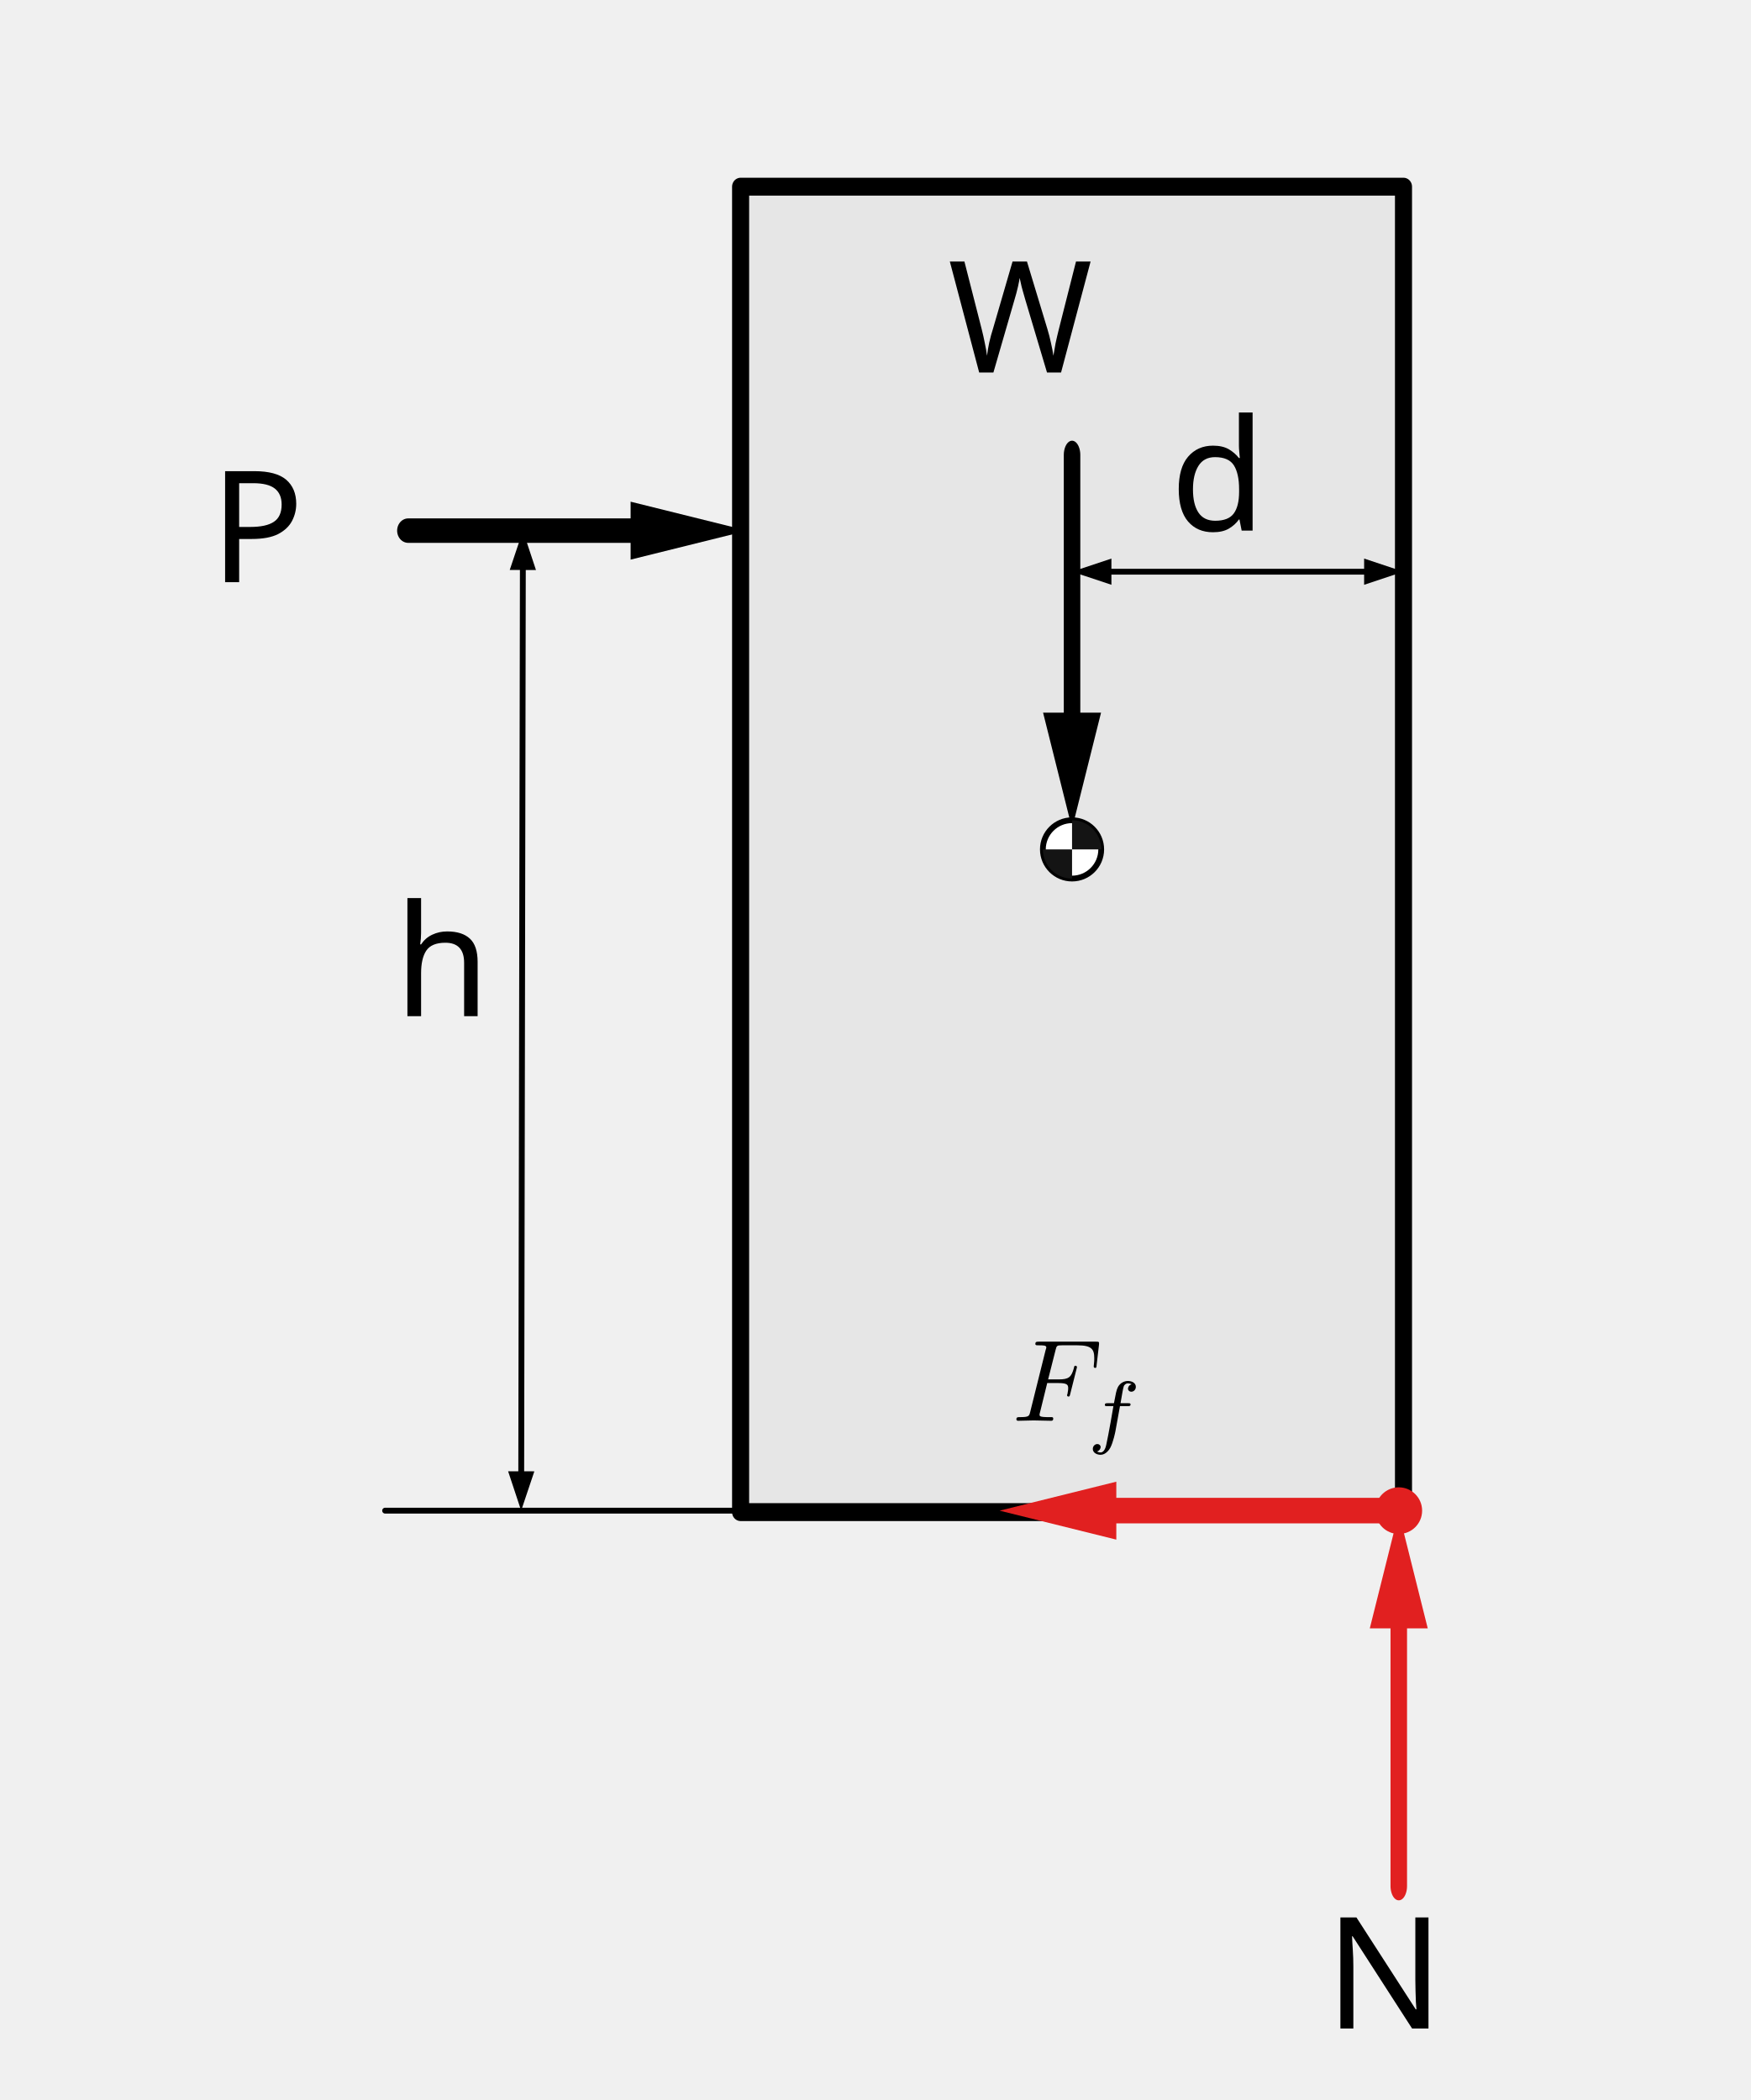
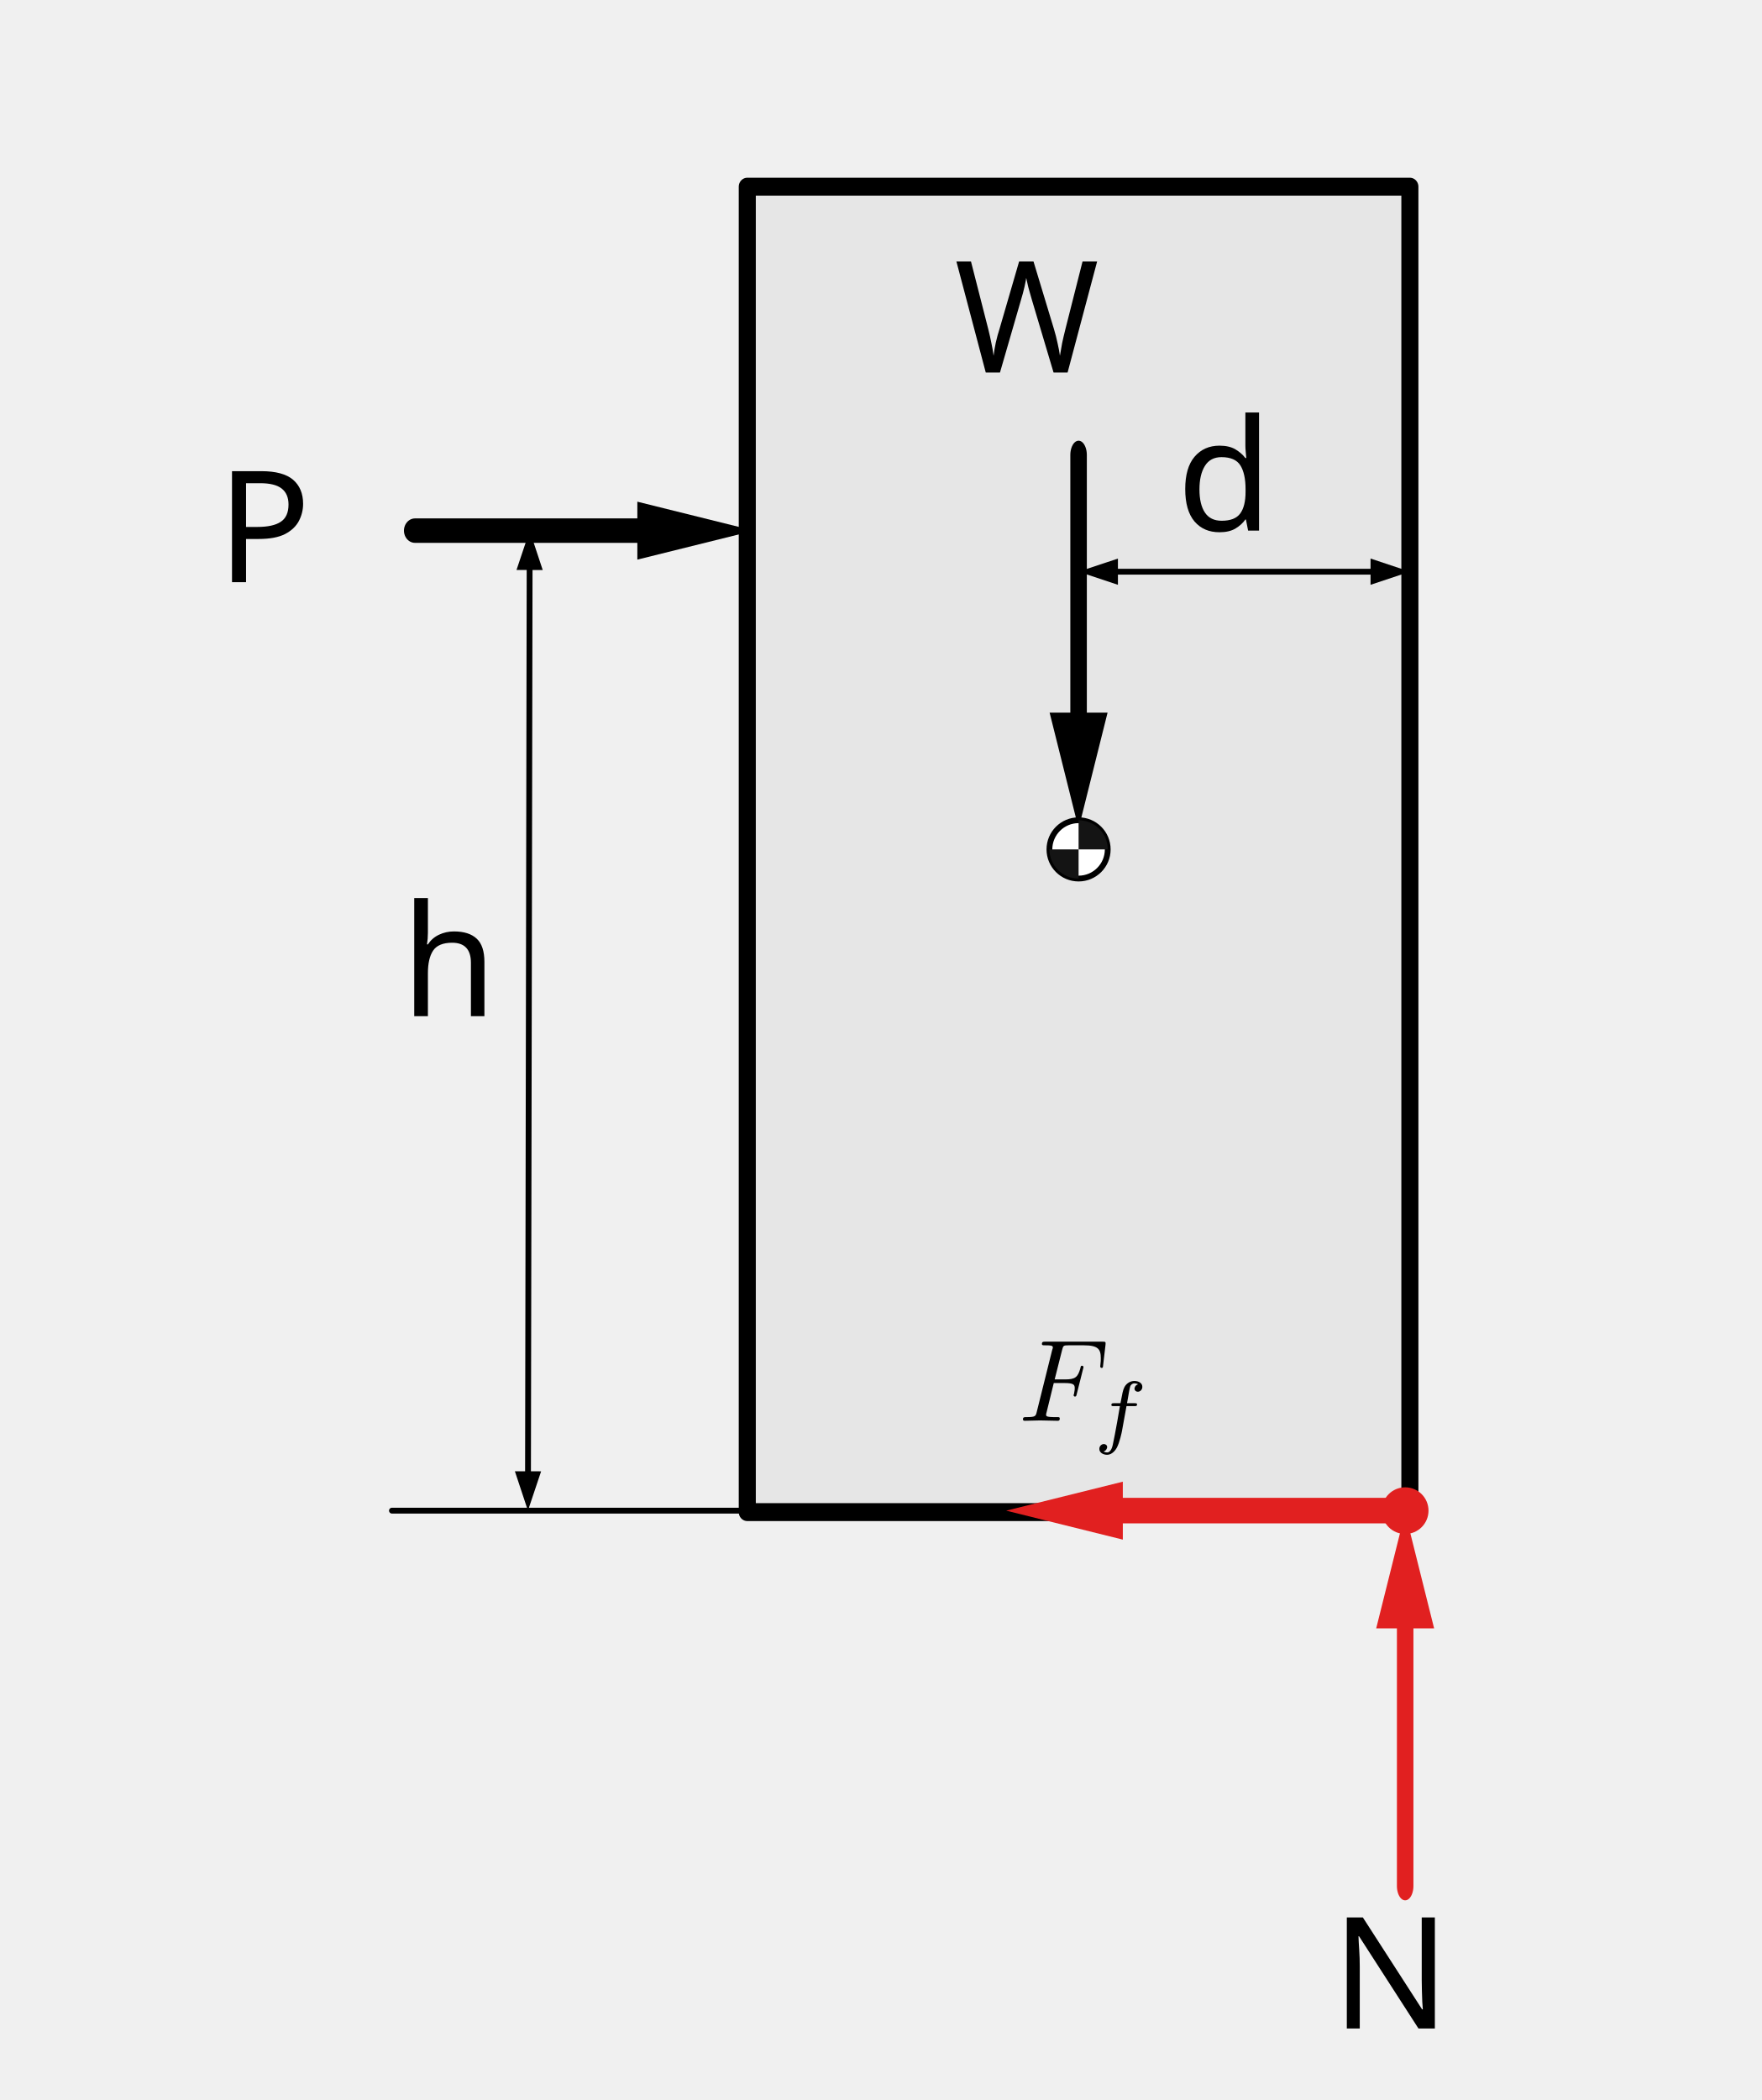
- <svg xmlns="http://www.w3.org/2000/svg" width="100%" height="100%" viewBox="0 0 150 180" version="1.1" xml:space="preserve" style="fill-rule:evenodd;clip-rule:evenodd;stroke-linecap:round;stroke-linejoin:round;stroke-miterlimit:1.5;">
-   <g transform="matrix(1,0,0,1,-1027,-655)">
-     <g transform="matrix(1.27119,0,0,0.878049,368.525,86.9024)">
+ <svg xmlns="http://www.w3.org/2000/svg" width="100%" height="100%" viewBox="0 0 151 180" version="1.1" xml:space="preserve" style="fill-rule:evenodd;clip-rule:evenodd;stroke-linecap:round;stroke-linejoin:round;stroke-miterlimit:1.5;">
+   <g transform="matrix(1,0,0,1,-1033,-655)">
+     <g transform="matrix(1.27119,0,0,0.878049,375.125,86.9024)">
      <rect id="slip-tip-tip" x="518" y="647" width="118" height="205" style="fill:none;" />
      <g id="slip-tip-tip1">
        <g transform="matrix(0.718705,0,0,1.09088,287.629,-56.9395)">
          <rect x="390" y="662" width="62.176" height="118.609" style="fill:rgb(230,230,230);stroke:black;stroke-width:1.6px;" />
        </g>
        <g transform="matrix(0.786667,0,0,1.13889,99.565,-95.5556)">
          <g transform="matrix(-0.879189,-1.46518e-16,1.47523e-16,-1.52401,786.233,809.271)">
            <path d="M184.783,77.605L184.783,62.497" style="fill:none;fill-rule:nonzero;stroke:black;stroke-width:1.61px;stroke-miterlimit:10;" />
          </g>
          <g transform="matrix(-1.745,-2.13701e-16,2.13701e-16,-1.745,946.221,822.142)">
            <path d="M184.783,56.806L186.206,62.497L183.36,62.497L184.783,56.806Z" />
          </g>
        </g>
        <g transform="matrix(0.786667,0,0,1.13889,99.565,-96.6452)">
          <g transform="matrix(1.30397,0,0,1.30397,547.877,379.268)">
            <circle cx="58.204" cy="265.722" r="1.917" style="fill:white;stroke:black;stroke-width:0.38px;" />
          </g>
          <g transform="matrix(1.03748,0,0,1.03748,571.648,455.775)">
            <path d="M47.833,260.233C47.833,261.564 48.912,262.643 50.243,262.643L50.243,260.233L47.833,260.233Z" style="fill:rgb(20,20,20);" />
          </g>
          <g transform="matrix(-1.03748,-1.27055e-16,1.27055e-16,-1.03748,675.9,995.748)">
            <path d="M47.833,260.233C47.833,261.564 48.912,262.643 50.243,262.643L50.243,260.233L47.833,260.233Z" style="fill:rgb(20,20,20);" />
          </g>
        </g>
        <g transform="matrix(0.786667,0,0,1.13889,143.353,-91.1436)">
          <g transform="matrix(1,0,0,1,-44.5782,43.1261)">
            <g transform="matrix(1.00637e-16,-2.04575,1.65479,1.26125e-16,512.123,1112.5)">
              <path d="M184.783,77.605L184.783,62.497" style="fill:none;fill-rule:nonzero;stroke:rgb(225,32,32);stroke-width:1.07px;stroke-miterlimit:10;" />
            </g>
            <g transform="matrix(1.0685e-16,-1.745,1.75697,1.07583e-16,506.677,1056.93)">
              <path d="M184.783,56.806L186.206,62.497L183.36,62.497L184.783,56.806Z" style="fill:rgb(225,32,32);" />
            </g>
          </g>
          <g>
            <g transform="matrix(0.879189,3.88484e-17,3.91149e-17,1.52401,433.65,691.514)">
              <path d="M184.783,77.605L184.783,62.497" style="fill:none;fill-rule:nonzero;stroke:rgb(225,32,32);stroke-width:1.61px;stroke-miterlimit:10;" />
            </g>
            <g transform="matrix(1.745,7.47596e-32,3.69092e-32,1.745,273.662,678.643)">
              <path d="M184.783,56.806L186.206,62.497L183.36,62.497L184.783,56.806Z" style="fill:rgb(225,32,32);" />
            </g>
          </g>
          <g transform="matrix(0.571429,0,0,0.571429,233.538,317.895)">
            <circle cx="634.5" cy="804.5" r="3.5" style="fill:rgb(225,32,32);" />
          </g>
        </g>
        <g transform="matrix(0.839852,5.46278e-10,3.77331e-10,1.13889,-70.2399,-112.416)">
-           <g transform="matrix(0.936673,-4.49283e-10,-4.49283e-10,1,700.409,666.805)">
-             <path d="M95.238,47.876L91.865,49L95.238,50.124L95.238,47.876Z" />
-             <path d="M116.894,47.876L120.267,49L116.894,50.124L116.894,47.876Z" />
-             <path d="M94.563,49C99.985,49 112.147,49 117.569,49" style="fill:none;stroke:black;stroke-width:0.5px;" />
+           <g transform="matrix(0.936673,-4.49283e-10,-4.49283e-10,1,699.848,666.805)">
+             <path d="M95.837,47.876L92.464,49L95.837,50.124L95.837,47.876Z" />
+             <path d="M117.494,47.876L120.867,49L117.494,50.124L117.494,47.876Z" />
+             <path d="M95.163,49C100.585,49 112.746,49 118.168,49" style="fill:none;stroke:black;stroke-width:0.5px;" />
          </g>
        </g>
        <g transform="matrix(0.786667,0,0,1.13889,123.88,-89.8611)">
          <g transform="matrix(1,0,0,1,-192.342,4)">
            <path d="M756.805,772.483L726.342,772.483" style="fill:none;stroke:black;stroke-width:0.5px;" />
          </g>
          <g transform="matrix(1,0,0,1,-192.342,4)">
-             <g transform="matrix(1,-0,-0,1,693.342,643)">
-               <path d="M43.54,126.108L44.658,129.483L45.789,126.112L43.54,126.108Z" />
-               <path d="M43.678,48.854L44.809,45.483L45.927,48.858L43.678,48.854Z" />
-               <path d="M44.663,126.785C44.686,114.139 44.781,60.827 44.804,48.181" style="fill:none;stroke:black;stroke-width:0.5px;" />
+             <g transform="matrix(1,-0,-0,1,692.742,643)">
+               <path d="M44.139,126.108L45.258,129.483L46.388,126.112L44.139,126.108Z" />
+               <path d="M44.278,48.854L45.408,45.483L46.526,48.858L44.278,48.854Z" />
+               <path d="M45.263,126.785C45.285,114.139 45.381,60.827 45.403,48.181" style="fill:none;stroke:black;stroke-width:0.5px;" />
            </g>
          </g>
          <g transform="matrix(1,0,0,1,-77.2297,-58.8984)">
            <g transform="matrix(13.3333,0,0,13.3333,619.396,793)">
                        </g>
            <text x="612px" y="793px" style="font-family:'CMUSerif-Roman', 'CMU Serif';font-weight:500;font-size:13.333px;">h</text>
          </g>
        </g>
        <g transform="matrix(0.786667,0,0,1.13889,125.897,-58.1222)">
          <g transform="matrix(13.3333,0,0,13.3333,622,793)">
                    </g>
          <text x="612px" y="793px" style="font-family:'CMUSerif-Roman', 'CMU Serif';font-weight:500;font-size:13.333px;">N</text>
        </g>
        <g transform="matrix(0.786667,0,0,1.13889,100.465,-219.775)">
          <g transform="matrix(13.3333,0,0,13.3333,625.691,793)">
                    </g>
          <text x="612px" y="793px" style="font-family:'CMUSerif-Roman', 'CMU Serif';font-weight:500;font-size:13.333px;">W</text>
        </g>
        <g transform="matrix(0.786667,0,0,1.13889,50.7139,-199.308)">
          <g transform="matrix(13.3333,0,0,13.3333,621.062,793)">
                    </g>
          <text x="612px" y="793px" style="font-family:'CMUSerif-Roman', 'CMU Serif';font-weight:500;font-size:13.333px;">P</text>
        </g>
        <g transform="matrix(0.786667,0,0,1.13889,115.442,-204.343)">
          <g transform="matrix(13.3333,0,0,13.3333,619.396,793)">
                    </g>
          <text x="612px" y="793px" style="font-family:'CMUSerif-Roman', 'CMU Serif';font-weight:500;font-size:13.333px;">d</text>
        </g>
        <g transform="matrix(-0.786667,1.39474e-16,-9.63389e-17,-1.13889,1014.4,1549.42)">
          <g transform="matrix(-3.20871e-15,-1.46531,1.32384,4.19139e-15,493.304,1017.65)">
            <path d="M184.783,77.605L184.783,62.497" style="fill:none;fill-rule:nonzero;stroke:black;stroke-width:1.43px;stroke-miterlimit:10;" />
          </g>
          <g transform="matrix(1.0685e-16,-1.745,1.75697,1.07583e-16,467.174,1069.33)">
            <path d="M184.783,56.806L186.206,62.497L183.36,62.497L184.783,56.806Z" />
          </g>
        </g>
        <g transform="matrix(0.786667,0,0,1.13889,584.918,775.353)">
          <g id="surface1">
            <g transform="matrix(1,0,0,1,1.656,9.081)">
              <g id="glyph0-1">
                <path d="M3.016,-3.234L3.984,-3.234C4.734,-3.234 4.813,-3.078 4.813,-2.797C4.813,-2.719 4.813,-2.609 4.75,-2.297C4.719,-2.25 4.719,-2.219 4.719,-2.188C4.719,-2.109 4.781,-2.078 4.828,-2.078C4.938,-2.078 4.938,-2.109 4.984,-2.281L5.531,-4.453C5.563,-4.563 5.563,-4.578 5.563,-4.609C5.563,-4.625 5.547,-4.719 5.438,-4.719C5.344,-4.719 5.328,-4.672 5.297,-4.5C5.078,-3.734 4.859,-3.547 4,-3.547L3.094,-3.547L3.734,-6.078C3.828,-6.438 3.844,-6.469 4.281,-6.469L5.594,-6.469C6.813,-6.469 7.047,-6.141 7.047,-5.375C7.047,-5.141 7.047,-5.109 7.016,-4.828C7,-4.703 7,-4.688 7,-4.656C7,-4.609 7.031,-4.531 7.125,-4.531C7.234,-4.531 7.234,-4.594 7.25,-4.781L7.453,-6.516C7.484,-6.781 7.438,-6.781 7.188,-6.781L2.297,-6.781C2.109,-6.781 2,-6.781 2,-6.578C2,-6.469 2.094,-6.469 2.281,-6.469C2.656,-6.469 2.938,-6.469 2.938,-6.297C2.938,-6.25 2.938,-6.234 2.875,-6.047L1.563,-0.781C1.469,-0.391 1.453,-0.313 0.656,-0.313C0.484,-0.313 0.375,-0.313 0.375,-0.125C0.375,0 0.5,0 0.531,0C0.813,0 1.563,-0.031 1.844,-0.031C2.172,-0.031 3,0 3.328,0C3.422,0 3.531,0 3.531,-0.188C3.531,-0.266 3.484,-0.297 3.484,-0.297C3.453,-0.313 3.422,-0.313 3.203,-0.313C2.984,-0.313 2.938,-0.313 2.688,-0.328C2.391,-0.359 2.359,-0.406 2.359,-0.531C2.359,-0.547 2.359,-0.609 2.406,-0.75L3.016,-3.234Z" style="fill-rule:nonzero;" />
              </g>
            </g>
            <g transform="matrix(1,0,0,1,8.063,10.575)">
              <g id="glyph1-1">
                <path d="M2.844,-2.75L3.516,-2.75C3.656,-2.75 3.75,-2.75 3.75,-2.906C3.75,-3 3.656,-3 3.531,-3L2.891,-3C3.047,-3.891 3.094,-4.203 3.156,-4.406C3.188,-4.563 3.344,-4.703 3.516,-4.703C3.516,-4.703 3.703,-4.703 3.844,-4.625C3.547,-4.531 3.531,-4.281 3.531,-4.25C3.531,-4.094 3.656,-3.984 3.813,-3.984C4,-3.984 4.203,-4.141 4.203,-4.406C4.203,-4.734 3.875,-4.906 3.516,-4.906C3.203,-4.906 2.859,-4.734 2.672,-4.391C2.531,-4.125 2.484,-3.813 2.328,-3L1.781,-3C1.641,-3 1.547,-3 1.547,-2.844C1.547,-2.75 1.641,-2.75 1.766,-2.75L2.281,-2.75C2.281,-2.703 1.844,-0.203 1.672,0.547C1.641,0.703 1.516,1.219 1.188,1.219C1.172,1.219 1.016,1.219 0.875,1.141C1.156,1.047 1.188,0.797 1.188,0.766C1.188,0.609 1.063,0.5 0.906,0.5C0.719,0.5 0.516,0.656 0.516,0.922C0.516,1.234 0.844,1.422 1.188,1.422C1.625,1.422 1.938,0.969 2.016,0.813C2.266,0.344 2.438,-0.516 2.453,-0.594L2.844,-2.75Z" style="fill-rule:nonzero;" />
              </g>
            </g>
          </g>
        </g>
      </g>
    </g>
  </g>
</svg>
